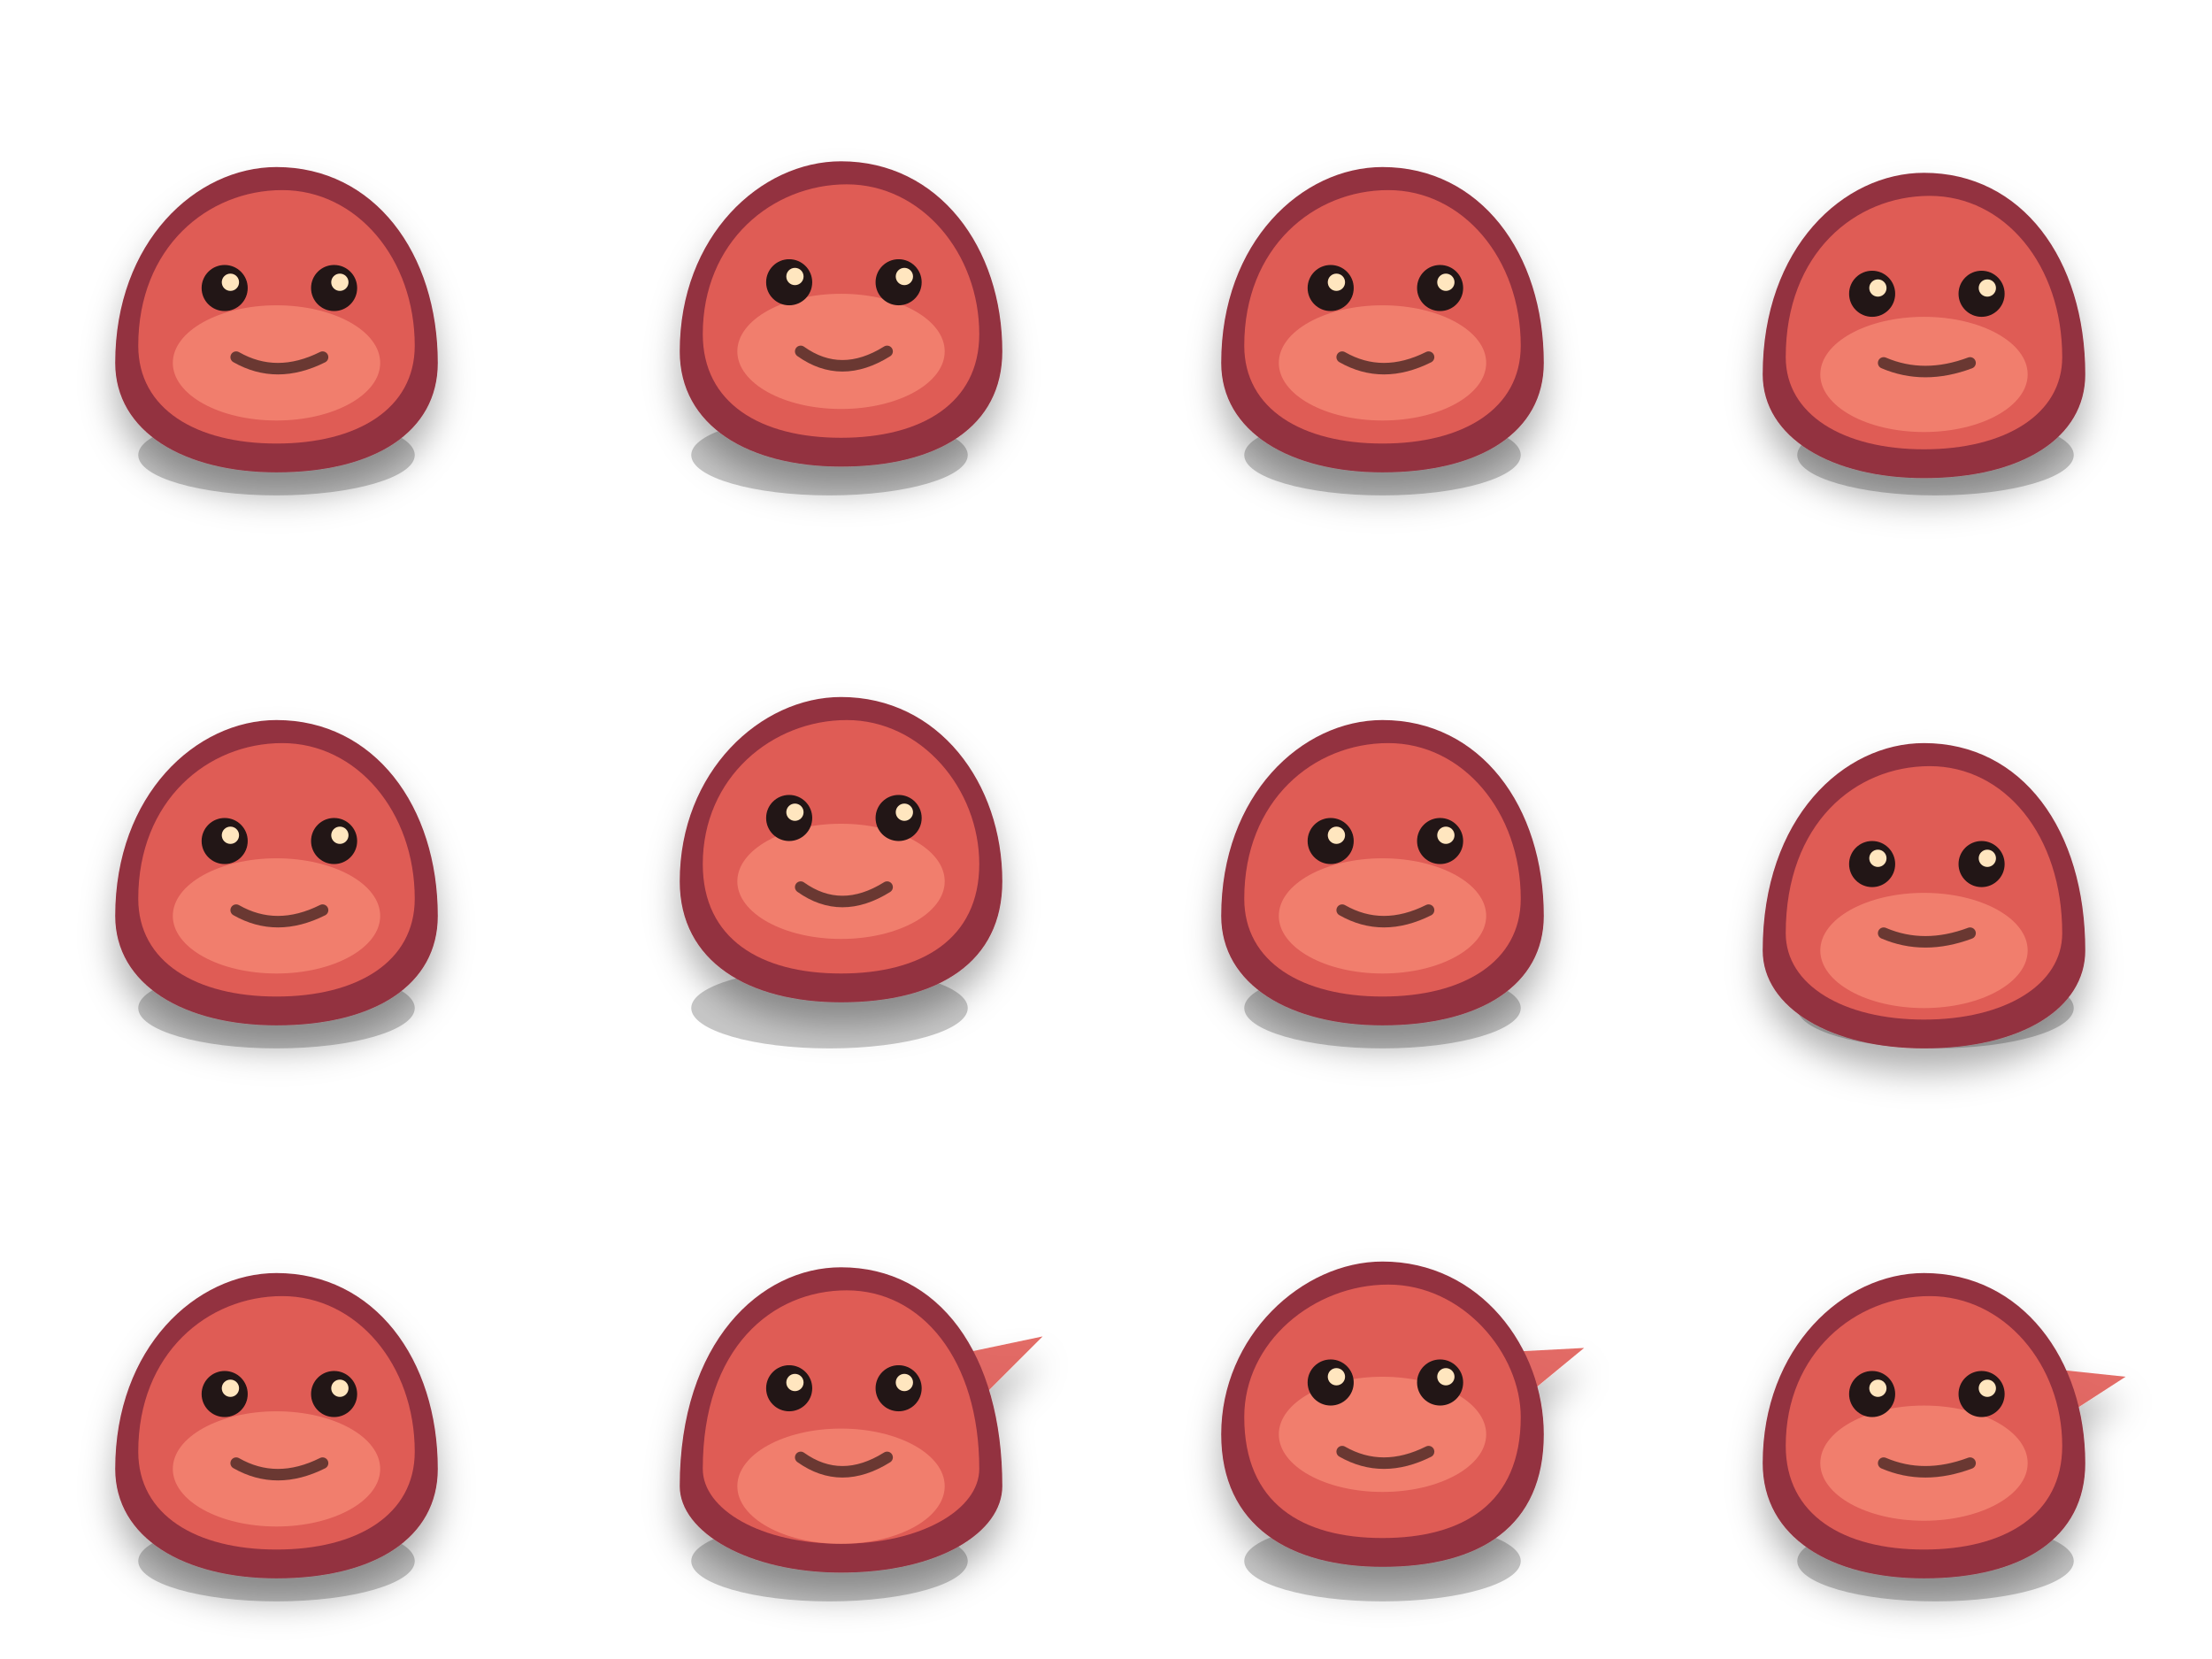
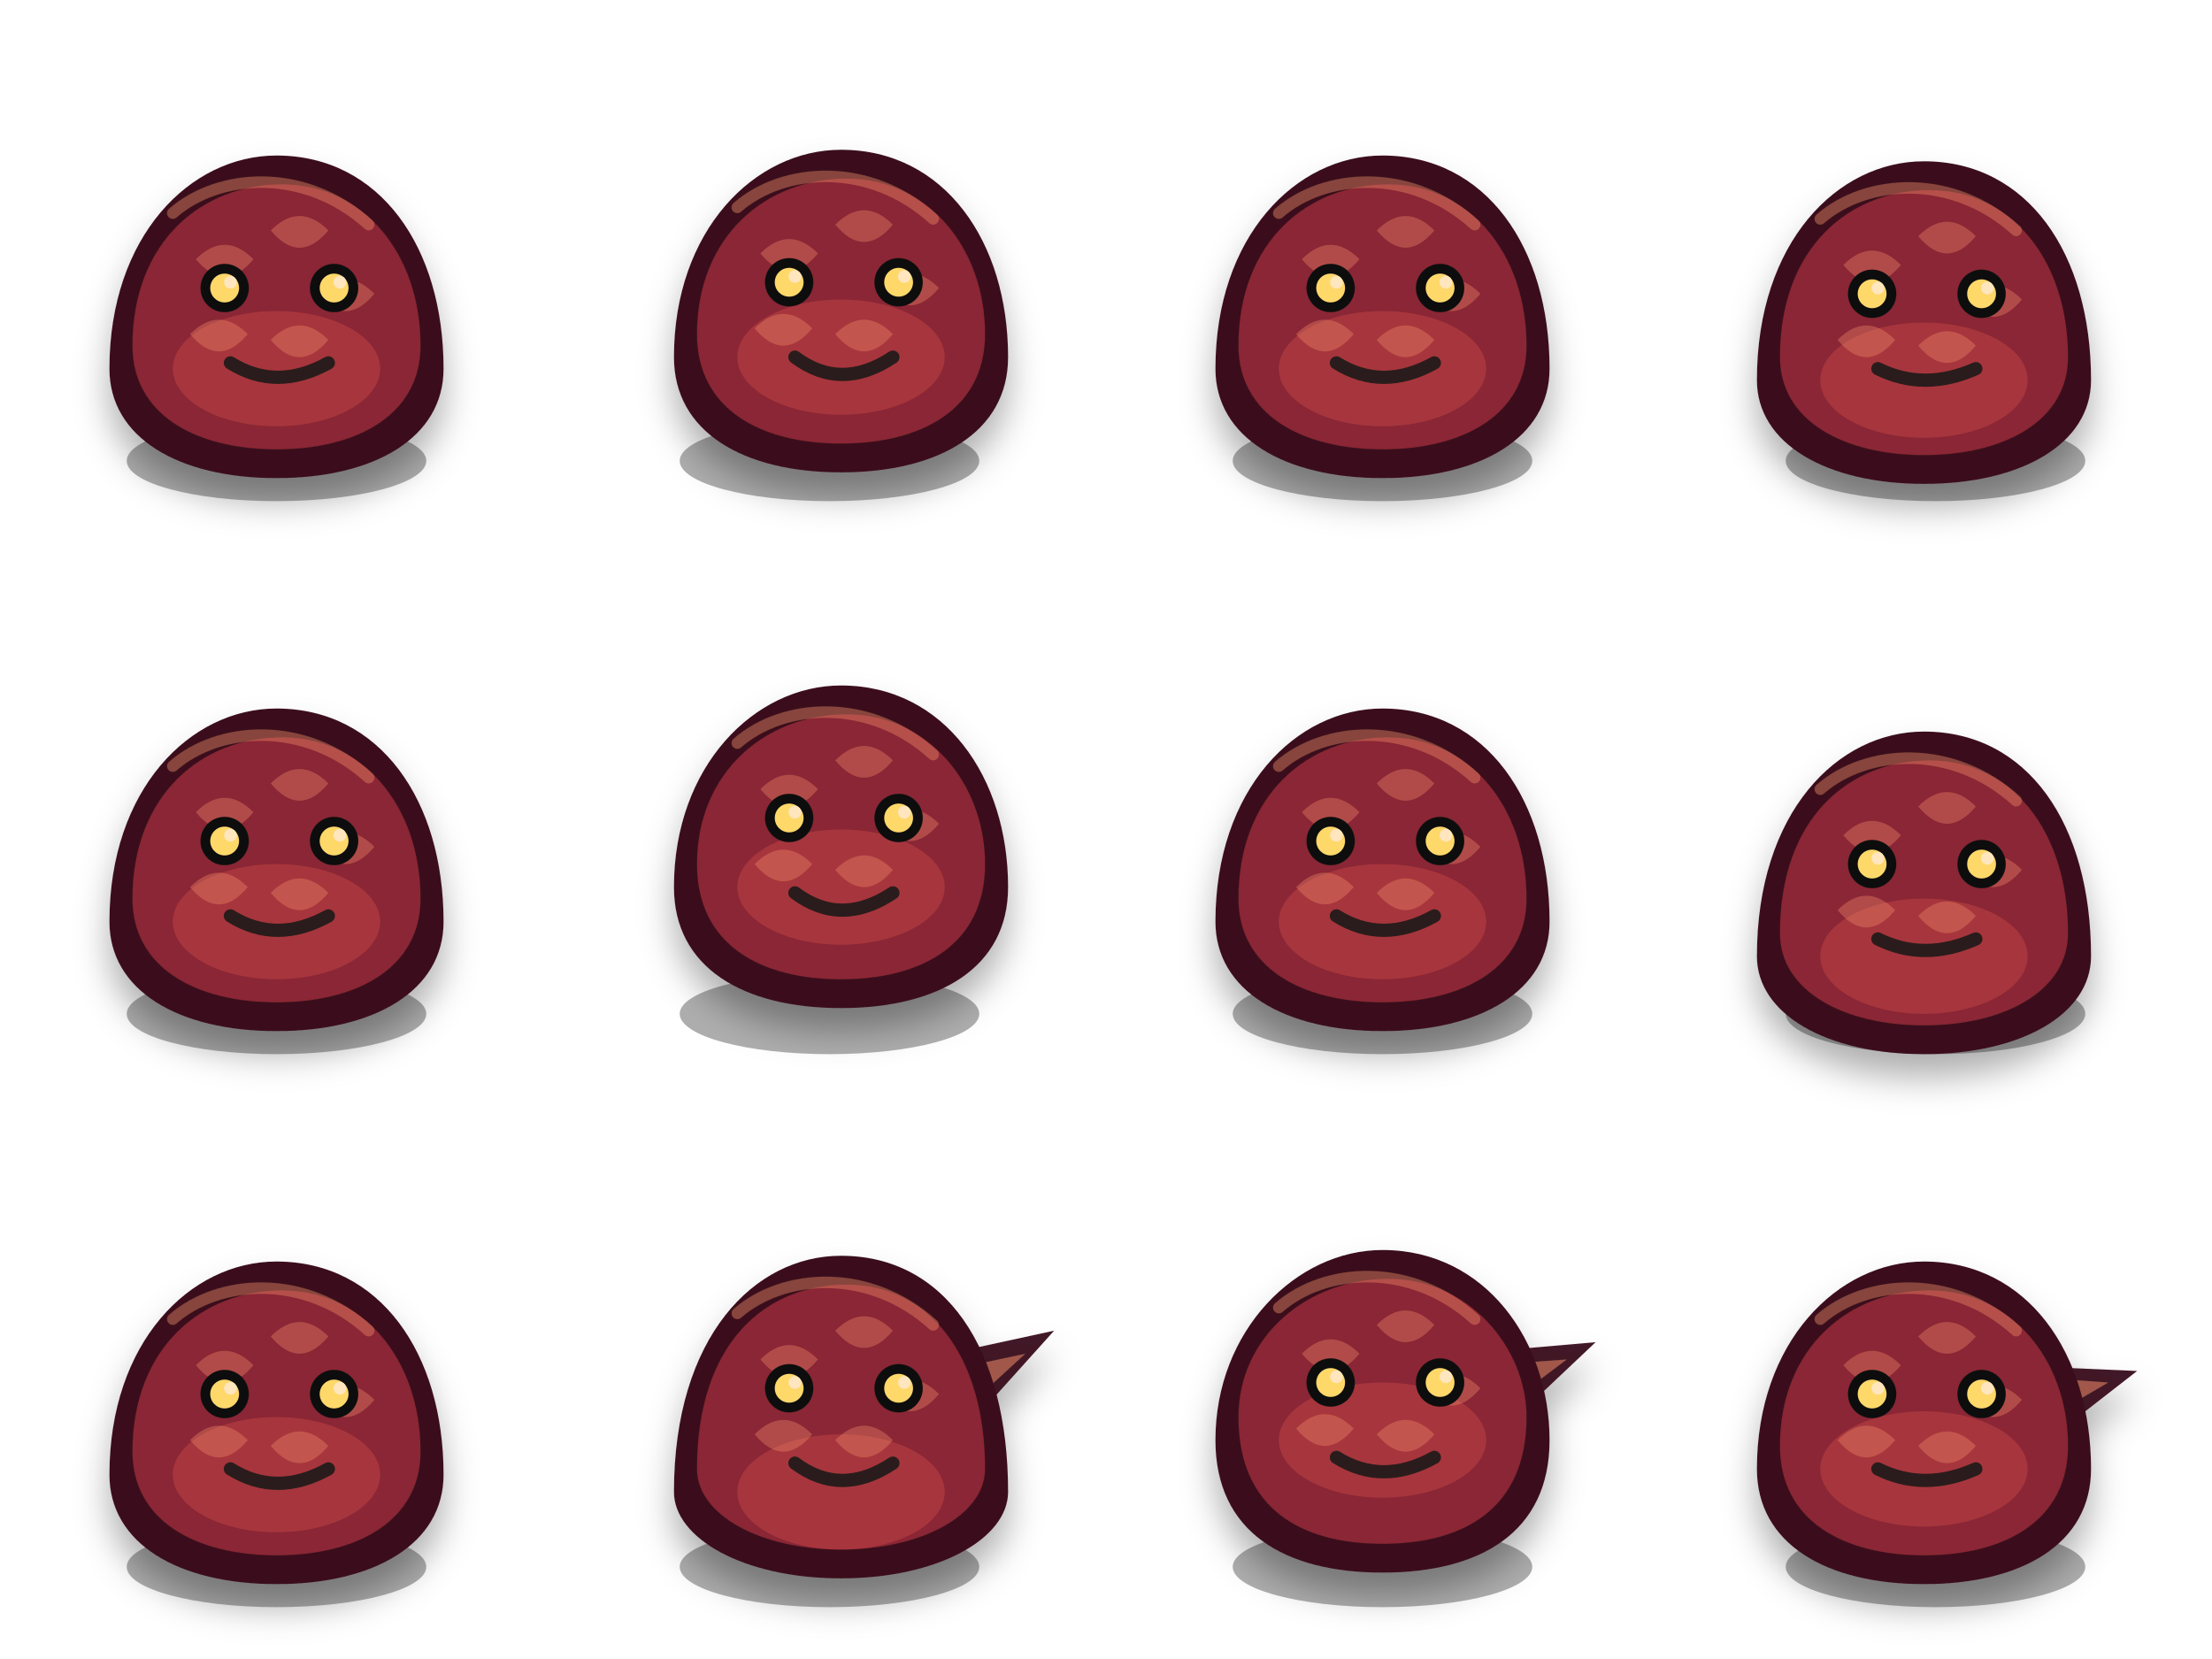
<svg xmlns="http://www.w3.org/2000/svg" width="512" height="384" viewBox="0 0 512 384" role="img" aria-label="红色史莱姆动作精灵表">
  <defs>
    <filter id="softShadow" x="-30%" y="-30%" width="160%" height="160%">
      <feDropShadow dx="0" dy="4" stdDeviation="3" flood-color="#000000" flood-opacity="0.32" />
    </filter>
+     <filter id="steelGlow" x="-40%" y="-40%" width="180%" height="180%">
+       <feDropShadow dx="0" dy="0" stdDeviation="2" flood-color="#67f4de" flood-opacity="0.58" />
+     </filter>
+     <linearGradient id="bladeSteel" x1="0" y1="0" x2="1" y2="1">
+       <stop offset="0" stop-color="#ffffff" />
+       <stop offset=".42" stop-color="#dff8ff" />
+       <stop offset="1" stop-color="#6e8591" />
+     </linearGradient>
+     <linearGradient id="blackSteel" x1="0" y1="0" x2="0" y2="1">
+       <stop offset="0" stop-color="#5b6873" />
+       <stop offset=".48" stop-color="#2c3640" />
+       <stop offset="1" stop-color="#12171f" />
+     </linearGradient>
  </defs>
  <g transform="translate(0 0) scale(1.333333)">
-     <ellipse cx="48" cy="79" rx="24" ry="7" fill="#000" opacity=".22" />
-     <g filter="url(#softShadow)" transform="translate(0 0)">
-       <path d="M20 63 C20 42 34 29 48 29 C65 29 76 44 76 63 C76 75 65 82 48 82 C32 82 20 75 20 63Z" fill="#93313f" />
-       <path d="M24 60 C24 43 36 33 49 33 C62 33 72 45 72 60 C72 71 62 77 48 77 C34 77 24 71 24 60Z" fill="#df5b55" />
-       <ellipse cx="48" cy="63" rx="18" ry="10" fill="#ff9b81" opacity=".55" />
-       <circle cx="39" cy="50" r="4" fill="#231414" />
-       <circle cx="58" cy="50" r="4" fill="#231414" />
-       <circle cx="40" cy="49" r="1.5" fill="#ffe6bf" />
-       <circle cx="59" cy="49" r="1.5" fill="#ffe6bf" />
-       <path d="M41 62 Q48 66 56 62" fill="none" stroke="#231414" stroke-width="2" stroke-linecap="round" opacity=".65" />
+     <ellipse cx="48" cy="80" rx="26" ry="7" fill="#000" opacity=".32" />
+     <g filter="url(#softShadow)" transform="translate(0 0)">
+       <path d="M19 64 C19 41 33 27 48 27 C66 27 77 43 77 64 C77 76 65 83 48 83 C31 83 19 76 19 64Z" fill="#3a111b" />
+       <path d="M23 60 C23 42 35 32 49 32 C63 32 73 44 73 60 C73 72 62 78 48 78 C34 78 23 72 23 60Z" fill="#8a2634" />
+       <ellipse cx="48" cy="64" rx="18" ry="10" fill="#c84845" opacity=".46" />
+       <path d="M34 45 q5 -5 10 0 q-5 6 -10 0ZM47 40 q5 -5 10 0 q-5 6 -10 0ZM55 51 q5 -5 10 0 q-5 6 -10 0ZM33 58 q5 -5 10 0 q-5 6 -10 0ZM47 59 q5 -5 10 0 q-5 6 -10 0Z" fill="#f08a68" opacity=".38" />
+       <path d="M30 37 C38 30 53 29 64 39" fill="none" stroke="#f08a68" stroke-width="2" stroke-linecap="round" opacity=".42" />
+       <circle cx="39" cy="50" r="4.2" fill="#111" />
+       <circle cx="58" cy="50" r="4.2" fill="#111" />
+       <circle cx="39" cy="50" r="2.5" fill="#ffd86b" />
+       <circle cx="58" cy="50" r="2.5" fill="#ffd86b" />
+       <circle cx="40" cy="49" r="1.1" fill="#ffe6bf" />
+       <circle cx="59" cy="49" r="1.1" fill="#ffe6bf" />
+       <path d="M40 63 Q48 68 57 63" fill="none" stroke="#0d1712" stroke-width="2.3" stroke-linecap="round" opacity=".82" />
    </g>
  </g>
  <g transform="translate(128 0) scale(1.333333)">
-     <ellipse cx="48" cy="79" rx="24" ry="7" fill="#000" opacity=".22" />
+     <ellipse cx="48" cy="80" rx="26" ry="7" fill="#000" opacity=".32" />
    <g filter="url(#softShadow)" transform="translate(2 -1)">
-       <path d="M20 62 C20 42 34 29 48 29 C65 29 76 44 76 62 C76 75 65 82 48 82 C32 82 20 75 20 62Z" fill="#93313f" />
-       <path d="M24 59 C24 43 36 33 49 33 C62 33 72 45 72 59 C72 71 62 77 48 77 C34 77 24 71 24 59Z" fill="#df5b55" />
-       <ellipse cx="48" cy="62" rx="18" ry="10" fill="#ff9b81" opacity=".55" />
-       <circle cx="39" cy="50" r="4" fill="#231414" />
-       <circle cx="58" cy="50" r="4" fill="#231414" />
-       <circle cx="40" cy="49" r="1.5" fill="#ffe6bf" />
-       <circle cx="59" cy="49" r="1.5" fill="#ffe6bf" />
-       <path d="M41 62 Q48 67 56 62" fill="none" stroke="#231414" stroke-width="2" stroke-linecap="round" opacity=".65" />
+       <path d="M19 63 C19 41 33 27 48 27 C66 27 77 43 77 63 C77 76 65 83 48 83 C31 83 19 76 19 63Z" fill="#3a111b" />
+       <path d="M23 59 C23 42 35 32 49 32 C63 32 73 44 73 59 C73 72 62 78 48 78 C34 78 23 72 23 59Z" fill="#8a2634" />
+       <ellipse cx="48" cy="63" rx="18" ry="10" fill="#c84845" opacity=".46" />
+       <path d="M34 45 q5 -5 10 0 q-5 6 -10 0ZM47 40 q5 -5 10 0 q-5 6 -10 0ZM55 51 q5 -5 10 0 q-5 6 -10 0ZM33 58 q5 -5 10 0 q-5 6 -10 0ZM47 59 q5 -5 10 0 q-5 6 -10 0Z" fill="#f08a68" opacity=".38" />
+       <path d="M30 37 C38 30 53 29 64 39" fill="none" stroke="#f08a68" stroke-width="2" stroke-linecap="round" opacity=".42" />
+       <circle cx="39" cy="50" r="4.2" fill="#111" />
+       <circle cx="58" cy="50" r="4.2" fill="#111" />
+       <circle cx="39" cy="50" r="2.5" fill="#ffd86b" />
+       <circle cx="58" cy="50" r="2.5" fill="#ffd86b" />
+       <circle cx="40" cy="49" r="1.1" fill="#ffe6bf" />
+       <circle cx="59" cy="49" r="1.1" fill="#ffe6bf" />
+       <path d="M40 63 Q48 69 57 63" fill="none" stroke="#0d1712" stroke-width="2.3" stroke-linecap="round" opacity=".82" />
    </g>
  </g>
  <g transform="translate(256 0) scale(1.333333)">
-     <ellipse cx="48" cy="79" rx="24" ry="7" fill="#000" opacity=".22" />
-     <g filter="url(#softShadow)" transform="translate(0 0)">
-       <path d="M20 63 C20 42 34 29 48 29 C65 29 76 44 76 63 C76 75 65 82 48 82 C32 82 20 75 20 63Z" fill="#93313f" />
-       <path d="M24 60 C24 43 36 33 49 33 C62 33 72 45 72 60 C72 71 62 77 48 77 C34 77 24 71 24 60Z" fill="#df5b55" />
-       <ellipse cx="48" cy="63" rx="18" ry="10" fill="#ff9b81" opacity=".55" />
-       <circle cx="39" cy="50" r="4" fill="#231414" />
-       <circle cx="58" cy="50" r="4" fill="#231414" />
-       <circle cx="40" cy="49" r="1.5" fill="#ffe6bf" />
-       <circle cx="59" cy="49" r="1.5" fill="#ffe6bf" />
-       <path d="M41 62 Q48 66 56 62" fill="none" stroke="#231414" stroke-width="2" stroke-linecap="round" opacity=".65" />
+     <ellipse cx="48" cy="80" rx="26" ry="7" fill="#000" opacity=".32" />
+     <g filter="url(#softShadow)" transform="translate(0 0)">
+       <path d="M19 64 C19 41 33 27 48 27 C66 27 77 43 77 64 C77 76 65 83 48 83 C31 83 19 76 19 64Z" fill="#3a111b" />
+       <path d="M23 60 C23 42 35 32 49 32 C63 32 73 44 73 60 C73 72 62 78 48 78 C34 78 23 72 23 60Z" fill="#8a2634" />
+       <ellipse cx="48" cy="64" rx="18" ry="10" fill="#c84845" opacity=".46" />
+       <path d="M34 45 q5 -5 10 0 q-5 6 -10 0ZM47 40 q5 -5 10 0 q-5 6 -10 0ZM55 51 q5 -5 10 0 q-5 6 -10 0ZM33 58 q5 -5 10 0 q-5 6 -10 0ZM47 59 q5 -5 10 0 q-5 6 -10 0Z" fill="#f08a68" opacity=".38" />
+       <path d="M30 37 C38 30 53 29 64 39" fill="none" stroke="#f08a68" stroke-width="2" stroke-linecap="round" opacity=".42" />
+       <circle cx="39" cy="50" r="4.2" fill="#111" />
+       <circle cx="58" cy="50" r="4.2" fill="#111" />
+       <circle cx="39" cy="50" r="2.5" fill="#ffd86b" />
+       <circle cx="58" cy="50" r="2.5" fill="#ffd86b" />
+       <circle cx="40" cy="49" r="1.1" fill="#ffe6bf" />
+       <circle cx="59" cy="49" r="1.1" fill="#ffe6bf" />
+       <path d="M40 63 Q48 68 57 63" fill="none" stroke="#0d1712" stroke-width="2.3" stroke-linecap="round" opacity=".82" />
    </g>
  </g>
  <g transform="translate(384 0) scale(1.333333)">
-     <ellipse cx="48" cy="79" rx="24" ry="7" fill="#000" opacity=".22" />
+     <ellipse cx="48" cy="80" rx="26" ry="7" fill="#000" opacity=".32" />
    <g filter="url(#softShadow)" transform="translate(-2 1)">
-       <path d="M20 64 C20 42 34 29 48 29 C65 29 76 44 76 64 C76 75 65 82 48 82 C32 82 20 75 20 64Z" fill="#93313f" />
-       <path d="M24 61 C24 43 36 33 49 33 C62 33 72 45 72 61 C72 71 62 77 48 77 C34 77 24 71 24 61Z" fill="#df5b55" />
-       <ellipse cx="48" cy="64" rx="18" ry="10" fill="#ff9b81" opacity=".55" />
-       <circle cx="39" cy="50" r="4" fill="#231414" />
-       <circle cx="58" cy="50" r="4" fill="#231414" />
-       <circle cx="40" cy="49" r="1.5" fill="#ffe6bf" />
-       <circle cx="59" cy="49" r="1.5" fill="#ffe6bf" />
-       <path d="M41 62 Q48 65 56 62" fill="none" stroke="#231414" stroke-width="2" stroke-linecap="round" opacity=".65" />
+       <path d="M19 65 C19 41 33 27 48 27 C66 27 77 43 77 65 C77 76 65 83 48 83 C31 83 19 76 19 65Z" fill="#3a111b" />
+       <path d="M23 61 C23 42 35 32 49 32 C63 32 73 44 73 61 C73 72 62 78 48 78 C34 78 23 72 23 61Z" fill="#8a2634" />
+       <ellipse cx="48" cy="65" rx="18" ry="10" fill="#c84845" opacity=".46" />
+       <path d="M34 45 q5 -5 10 0 q-5 6 -10 0ZM47 40 q5 -5 10 0 q-5 6 -10 0ZM55 51 q5 -5 10 0 q-5 6 -10 0ZM33 58 q5 -5 10 0 q-5 6 -10 0ZM47 59 q5 -5 10 0 q-5 6 -10 0Z" fill="#f08a68" opacity=".38" />
+       <path d="M30 37 C38 30 53 29 64 39" fill="none" stroke="#f08a68" stroke-width="2" stroke-linecap="round" opacity=".42" />
+       <circle cx="39" cy="50" r="4.2" fill="#111" />
+       <circle cx="58" cy="50" r="4.2" fill="#111" />
+       <circle cx="39" cy="50" r="2.5" fill="#ffd86b" />
+       <circle cx="58" cy="50" r="2.5" fill="#ffd86b" />
+       <circle cx="40" cy="49" r="1.1" fill="#ffe6bf" />
+       <circle cx="59" cy="49" r="1.1" fill="#ffe6bf" />
+       <path d="M40 63 Q48 67 57 63" fill="none" stroke="#0d1712" stroke-width="2.3" stroke-linecap="round" opacity=".82" />
    </g>
  </g>
  <g transform="translate(0 128) scale(1.333333)">
-     <ellipse cx="48" cy="79" rx="24" ry="7" fill="#000" opacity=".22" />
-     <g filter="url(#softShadow)" transform="translate(0 0)">
-       <path d="M20 63 C20 42 34 29 48 29 C65 29 76 44 76 63 C76 75 65 82 48 82 C32 82 20 75 20 63Z" fill="#93313f" />
-       <path d="M24 60 C24 43 36 33 49 33 C62 33 72 45 72 60 C72 71 62 77 48 77 C34 77 24 71 24 60Z" fill="#df5b55" />
-       <ellipse cx="48" cy="63" rx="18" ry="10" fill="#ff9b81" opacity=".55" />
-       <circle cx="39" cy="50" r="4" fill="#231414" />
-       <circle cx="58" cy="50" r="4" fill="#231414" />
-       <circle cx="40" cy="49" r="1.5" fill="#ffe6bf" />
-       <circle cx="59" cy="49" r="1.5" fill="#ffe6bf" />
-       <path d="M41 62 Q48 66 56 62" fill="none" stroke="#231414" stroke-width="2" stroke-linecap="round" opacity=".65" />
+     <ellipse cx="48" cy="80" rx="26" ry="7" fill="#000" opacity=".32" />
+     <g filter="url(#softShadow)" transform="translate(0 0)">
+       <path d="M19 64 C19 41 33 27 48 27 C66 27 77 43 77 64 C77 76 65 83 48 83 C31 83 19 76 19 64Z" fill="#3a111b" />
+       <path d="M23 60 C23 42 35 32 49 32 C63 32 73 44 73 60 C73 72 62 78 48 78 C34 78 23 72 23 60Z" fill="#8a2634" />
+       <ellipse cx="48" cy="64" rx="18" ry="10" fill="#c84845" opacity=".46" />
+       <path d="M34 45 q5 -5 10 0 q-5 6 -10 0ZM47 40 q5 -5 10 0 q-5 6 -10 0ZM55 51 q5 -5 10 0 q-5 6 -10 0ZM33 58 q5 -5 10 0 q-5 6 -10 0ZM47 59 q5 -5 10 0 q-5 6 -10 0Z" fill="#f08a68" opacity=".38" />
+       <path d="M30 37 C38 30 53 29 64 39" fill="none" stroke="#f08a68" stroke-width="2" stroke-linecap="round" opacity=".42" />
+       <circle cx="39" cy="50" r="4.2" fill="#111" />
+       <circle cx="58" cy="50" r="4.2" fill="#111" />
+       <circle cx="39" cy="50" r="2.5" fill="#ffd86b" />
+       <circle cx="58" cy="50" r="2.5" fill="#ffd86b" />
+       <circle cx="40" cy="49" r="1.1" fill="#ffe6bf" />
+       <circle cx="59" cy="49" r="1.1" fill="#ffe6bf" />
+       <path d="M40 63 Q48 68 57 63" fill="none" stroke="#0d1712" stroke-width="2.3" stroke-linecap="round" opacity=".82" />
    </g>
  </g>
  <g transform="translate(128 128) scale(1.333333)">
-     <ellipse cx="48" cy="79" rx="24" ry="7" fill="#000" opacity=".22" />
+     <ellipse cx="48" cy="80" rx="26" ry="7" fill="#000" opacity=".32" />
    <g filter="url(#softShadow)" transform="translate(2 -4)">
-       <path d="M20 61 C20 42 34 29 48 29 C65 29 76 44 76 61 C76 75 65 82 48 82 C32 82 20 75 20 61Z" fill="#93313f" />
-       <path d="M24 58 C24 43 36 33 49 33 C62 33 72 45 72 58 C72 71 62 77 48 77 C34 77 24 71 24 58Z" fill="#df5b55" />
-       <ellipse cx="48" cy="61" rx="18" ry="10" fill="#ff9b81" opacity=".55" />
-       <circle cx="39" cy="50" r="4" fill="#231414" />
-       <circle cx="58" cy="50" r="4" fill="#231414" />
-       <circle cx="40" cy="49" r="1.5" fill="#ffe6bf" />
-       <circle cx="59" cy="49" r="1.5" fill="#ffe6bf" />
-       <path d="M41 62 Q48 67 56 62" fill="none" stroke="#231414" stroke-width="2" stroke-linecap="round" opacity=".65" />
+       <path d="M19 62 C19 41 33 27 48 27 C66 27 77 43 77 62 C77 76 65 83 48 83 C31 83 19 76 19 62Z" fill="#3a111b" />
+       <path d="M23 58 C23 42 35 32 49 32 C63 32 73 44 73 58 C73 72 62 78 48 78 C34 78 23 72 23 58Z" fill="#8a2634" />
+       <ellipse cx="48" cy="62" rx="18" ry="10" fill="#c84845" opacity=".46" />
+       <path d="M34 45 q5 -5 10 0 q-5 6 -10 0ZM47 40 q5 -5 10 0 q-5 6 -10 0ZM55 51 q5 -5 10 0 q-5 6 -10 0ZM33 58 q5 -5 10 0 q-5 6 -10 0ZM47 59 q5 -5 10 0 q-5 6 -10 0Z" fill="#f08a68" opacity=".38" />
+       <path d="M30 37 C38 30 53 29 64 39" fill="none" stroke="#f08a68" stroke-width="2" stroke-linecap="round" opacity=".42" />
+       <circle cx="39" cy="50" r="4.2" fill="#111" />
+       <circle cx="58" cy="50" r="4.2" fill="#111" />
+       <circle cx="39" cy="50" r="2.5" fill="#ffd86b" />
+       <circle cx="58" cy="50" r="2.5" fill="#ffd86b" />
+       <circle cx="40" cy="49" r="1.1" fill="#ffe6bf" />
+       <circle cx="59" cy="49" r="1.1" fill="#ffe6bf" />
+       <path d="M40 63 Q48 69 57 63" fill="none" stroke="#0d1712" stroke-width="2.3" stroke-linecap="round" opacity=".82" />
    </g>
  </g>
  <g transform="translate(256 128) scale(1.333333)">
-     <ellipse cx="48" cy="79" rx="24" ry="7" fill="#000" opacity=".22" />
-     <g filter="url(#softShadow)" transform="translate(0 0)">
-       <path d="M20 63 C20 42 34 29 48 29 C65 29 76 44 76 63 C76 75 65 82 48 82 C32 82 20 75 20 63Z" fill="#93313f" />
-       <path d="M24 60 C24 43 36 33 49 33 C62 33 72 45 72 60 C72 71 62 77 48 77 C34 77 24 71 24 60Z" fill="#df5b55" />
-       <ellipse cx="48" cy="63" rx="18" ry="10" fill="#ff9b81" opacity=".55" />
-       <circle cx="39" cy="50" r="4" fill="#231414" />
-       <circle cx="58" cy="50" r="4" fill="#231414" />
-       <circle cx="40" cy="49" r="1.5" fill="#ffe6bf" />
-       <circle cx="59" cy="49" r="1.5" fill="#ffe6bf" />
-       <path d="M41 62 Q48 66 56 62" fill="none" stroke="#231414" stroke-width="2" stroke-linecap="round" opacity=".65" />
+     <ellipse cx="48" cy="80" rx="26" ry="7" fill="#000" opacity=".32" />
+     <g filter="url(#softShadow)" transform="translate(0 0)">
+       <path d="M19 64 C19 41 33 27 48 27 C66 27 77 43 77 64 C77 76 65 83 48 83 C31 83 19 76 19 64Z" fill="#3a111b" />
+       <path d="M23 60 C23 42 35 32 49 32 C63 32 73 44 73 60 C73 72 62 78 48 78 C34 78 23 72 23 60Z" fill="#8a2634" />
+       <ellipse cx="48" cy="64" rx="18" ry="10" fill="#c84845" opacity=".46" />
+       <path d="M34 45 q5 -5 10 0 q-5 6 -10 0ZM47 40 q5 -5 10 0 q-5 6 -10 0ZM55 51 q5 -5 10 0 q-5 6 -10 0ZM33 58 q5 -5 10 0 q-5 6 -10 0ZM47 59 q5 -5 10 0 q-5 6 -10 0Z" fill="#f08a68" opacity=".38" />
+       <path d="M30 37 C38 30 53 29 64 39" fill="none" stroke="#f08a68" stroke-width="2" stroke-linecap="round" opacity=".42" />
+       <circle cx="39" cy="50" r="4.2" fill="#111" />
+       <circle cx="58" cy="50" r="4.2" fill="#111" />
+       <circle cx="39" cy="50" r="2.5" fill="#ffd86b" />
+       <circle cx="58" cy="50" r="2.5" fill="#ffd86b" />
+       <circle cx="40" cy="49" r="1.1" fill="#ffe6bf" />
+       <circle cx="59" cy="49" r="1.1" fill="#ffe6bf" />
+       <path d="M40 63 Q48 68 57 63" fill="none" stroke="#0d1712" stroke-width="2.3" stroke-linecap="round" opacity=".82" />
    </g>
  </g>
  <g transform="translate(384 128) scale(1.333333)">
-     <ellipse cx="48" cy="79" rx="24" ry="7" fill="#000" opacity=".22" />
+     <ellipse cx="48" cy="80" rx="26" ry="7" fill="#000" opacity=".32" />
    <g filter="url(#softShadow)" transform="translate(-2 4)">
-       <path d="M20 65 C20 42 34 29 48 29 C65 29 76 44 76 65 C76 75 65 82 48 82 C32 82 20 75 20 65Z" fill="#93313f" />
-       <path d="M24 62 C24 43 36 33 49 33 C62 33 72 45 72 62 C72 71 62 77 48 77 C34 77 24 71 24 62Z" fill="#df5b55" />
-       <ellipse cx="48" cy="65" rx="18" ry="10" fill="#ff9b81" opacity=".55" />
-       <circle cx="39" cy="50" r="4" fill="#231414" />
-       <circle cx="58" cy="50" r="4" fill="#231414" />
-       <circle cx="40" cy="49" r="1.5" fill="#ffe6bf" />
-       <circle cx="59" cy="49" r="1.5" fill="#ffe6bf" />
-       <path d="M41 62 Q48 65 56 62" fill="none" stroke="#231414" stroke-width="2" stroke-linecap="round" opacity=".65" />
+       <path d="M19 66 C19 41 33 27 48 27 C66 27 77 43 77 66 C77 76 65 83 48 83 C31 83 19 76 19 66Z" fill="#3a111b" />
+       <path d="M23 62 C23 42 35 32 49 32 C63 32 73 44 73 62 C73 72 62 78 48 78 C34 78 23 72 23 62Z" fill="#8a2634" />
+       <ellipse cx="48" cy="66" rx="18" ry="10" fill="#c84845" opacity=".46" />
+       <path d="M34 45 q5 -5 10 0 q-5 6 -10 0ZM47 40 q5 -5 10 0 q-5 6 -10 0ZM55 51 q5 -5 10 0 q-5 6 -10 0ZM33 58 q5 -5 10 0 q-5 6 -10 0ZM47 59 q5 -5 10 0 q-5 6 -10 0Z" fill="#f08a68" opacity=".38" />
+       <path d="M30 37 C38 30 53 29 64 39" fill="none" stroke="#f08a68" stroke-width="2" stroke-linecap="round" opacity=".42" />
+       <circle cx="39" cy="50" r="4.2" fill="#111" />
+       <circle cx="58" cy="50" r="4.2" fill="#111" />
+       <circle cx="39" cy="50" r="2.5" fill="#ffd86b" />
+       <circle cx="58" cy="50" r="2.5" fill="#ffd86b" />
+       <circle cx="40" cy="49" r="1.1" fill="#ffe6bf" />
+       <circle cx="59" cy="49" r="1.1" fill="#ffe6bf" />
+       <path d="M40 63 Q48 67 57 63" fill="none" stroke="#0d1712" stroke-width="2.3" stroke-linecap="round" opacity=".82" />
    </g>
  </g>
  <g transform="translate(0 256) scale(1.333333)">
-     <ellipse cx="48" cy="79" rx="24" ry="7" fill="#000" opacity=".22" />
-     <g filter="url(#softShadow)" transform="translate(0 0)">
-       <path d="M20 63 C20 42 34 29 48 29 C65 29 76 44 76 63 C76 75 65 82 48 82 C32 82 20 75 20 63Z" fill="#93313f" />
-       <path d="M24 60 C24 43 36 33 49 33 C62 33 72 45 72 60 C72 71 62 77 48 77 C34 77 24 71 24 60Z" fill="#df5b55" />
-       <ellipse cx="48" cy="63" rx="18" ry="10" fill="#ff9b81" opacity=".55" />
-       <circle cx="39" cy="50" r="4" fill="#231414" />
-       <circle cx="58" cy="50" r="4" fill="#231414" />
-       <circle cx="40" cy="49" r="1.5" fill="#ffe6bf" />
-       <circle cx="59" cy="49" r="1.5" fill="#ffe6bf" />
-       <path d="M41 62 Q48 66 56 62" fill="none" stroke="#231414" stroke-width="2" stroke-linecap="round" opacity=".65" />
+     <ellipse cx="48" cy="80" rx="26" ry="7" fill="#000" opacity=".32" />
+     <g filter="url(#softShadow)" transform="translate(0 0)">
+       <path d="M19 64 C19 41 33 27 48 27 C66 27 77 43 77 64 C77 76 65 83 48 83 C31 83 19 76 19 64Z" fill="#3a111b" />
+       <path d="M23 60 C23 42 35 32 49 32 C63 32 73 44 73 60 C73 72 62 78 48 78 C34 78 23 72 23 60Z" fill="#8a2634" />
+       <ellipse cx="48" cy="64" rx="18" ry="10" fill="#c84845" opacity=".46" />
+       <path d="M34 45 q5 -5 10 0 q-5 6 -10 0ZM47 40 q5 -5 10 0 q-5 6 -10 0ZM55 51 q5 -5 10 0 q-5 6 -10 0ZM33 58 q5 -5 10 0 q-5 6 -10 0ZM47 59 q5 -5 10 0 q-5 6 -10 0Z" fill="#f08a68" opacity=".38" />
+       <path d="M30 37 C38 30 53 29 64 39" fill="none" stroke="#f08a68" stroke-width="2" stroke-linecap="round" opacity=".42" />
+       <circle cx="39" cy="50" r="4.2" fill="#111" />
+       <circle cx="58" cy="50" r="4.2" fill="#111" />
+       <circle cx="39" cy="50" r="2.5" fill="#ffd86b" />
+       <circle cx="58" cy="50" r="2.5" fill="#ffd86b" />
+       <circle cx="40" cy="49" r="1.1" fill="#ffe6bf" />
+       <circle cx="59" cy="49" r="1.1" fill="#ffe6bf" />
+       <path d="M40 63 Q48 68 57 63" fill="none" stroke="#0d1712" stroke-width="2.3" stroke-linecap="round" opacity=".82" />
    </g>
  </g>
  <g transform="translate(128 256) scale(1.333333)">
-     <ellipse cx="48" cy="79" rx="24" ry="7" fill="#000" opacity=".22" />
+     <ellipse cx="48" cy="80" rx="26" ry="7" fill="#000" opacity=".32" />
    <g filter="url(#softShadow)" transform="translate(2 -1)">
-       <path d="M64 45 L83 41 L66 58Z" fill="#df5b55" opacity=".9" />
-       <path d="M20 67 C20 42 34 29 48 29 C65 29 76 44 76 67 C76 75 65 82 48 82 C32 82 20 75 20 67Z" fill="#93313f" />
-       <path d="M24 64 C24 43 36 33 49 33 C62 33 72 45 72 64 C72 71 62 77 48 77 C34 77 24 71 24 64Z" fill="#df5b55" />
-       <ellipse cx="48" cy="67" rx="18" ry="10" fill="#ff9b81" opacity=".55" />
-       <circle cx="39" cy="50" r="4" fill="#231414" />
-       <circle cx="58" cy="50" r="4" fill="#231414" />
-       <circle cx="40" cy="49" r="1.5" fill="#ffe6bf" />
-       <circle cx="59" cy="49" r="1.5" fill="#ffe6bf" />
-       <path d="M41 62 Q48 67 56 62" fill="none" stroke="#231414" stroke-width="2" stroke-linecap="round" opacity=".65" />
+       <path d="M62 45 L85 40 L67 60Z" fill="#3a111b" opacity=".95" />
+       <path d="M66 47 L80 44 L68 55Z" fill="#f08a68" opacity=".55" />
+       <path d="M19 68 C19 41 33 27 48 27 C66 27 77 43 77 68 C77 76 65 83 48 83 C31 83 19 76 19 68Z" fill="#3a111b" />
+       <path d="M23 64 C23 42 35 32 49 32 C63 32 73 44 73 64 C73 72 62 78 48 78 C34 78 23 72 23 64Z" fill="#8a2634" />
+       <ellipse cx="48" cy="68" rx="18" ry="10" fill="#c84845" opacity=".46" />
+       <path d="M34 45 q5 -5 10 0 q-5 6 -10 0ZM47 40 q5 -5 10 0 q-5 6 -10 0ZM55 51 q5 -5 10 0 q-5 6 -10 0ZM33 58 q5 -5 10 0 q-5 6 -10 0ZM47 59 q5 -5 10 0 q-5 6 -10 0Z" fill="#f08a68" opacity=".38" />
+       <path d="M30 37 C38 30 53 29 64 39" fill="none" stroke="#f08a68" stroke-width="2" stroke-linecap="round" opacity=".42" />
+       <circle cx="39" cy="50" r="4.2" fill="#111" />
+       <circle cx="58" cy="50" r="4.2" fill="#111" />
+       <circle cx="39" cy="50" r="2.5" fill="#ffd86b" />
+       <circle cx="58" cy="50" r="2.5" fill="#ffd86b" />
+       <circle cx="40" cy="49" r="1.1" fill="#ffe6bf" />
+       <circle cx="59" cy="49" r="1.1" fill="#ffe6bf" />
+       <path d="M40 63 Q48 69 57 63" fill="none" stroke="#0d1712" stroke-width="2.3" stroke-linecap="round" opacity=".82" />
    </g>
  </g>
  <g transform="translate(256 256) scale(1.333333)">
-     <ellipse cx="48" cy="79" rx="24" ry="7" fill="#000" opacity=".22" />
+     <ellipse cx="48" cy="80" rx="26" ry="7" fill="#000" opacity=".32" />
    <g filter="url(#softShadow)" transform="translate(0 -2)">
-       <path d="M64 45 L83 44 L66 58Z" fill="#df5b55" opacity=".9" />
-       <path d="M20 59 C20 42 34 29 48 29 C65 29 76 44 76 59 C76 75 65 82 48 82 C32 82 20 75 20 59Z" fill="#93313f" />
-       <path d="M24 56 C24 43 36 33 49 33 C62 33 72 45 72 56 C72 71 62 77 48 77 C34 77 24 71 24 56Z" fill="#df5b55" />
-       <ellipse cx="48" cy="59" rx="18" ry="10" fill="#ff9b81" opacity=".55" />
-       <circle cx="39" cy="50" r="4" fill="#231414" />
-       <circle cx="58" cy="50" r="4" fill="#231414" />
-       <circle cx="40" cy="49" r="1.5" fill="#ffe6bf" />
-       <circle cx="59" cy="49" r="1.5" fill="#ffe6bf" />
-       <path d="M41 62 Q48 66 56 62" fill="none" stroke="#231414" stroke-width="2" stroke-linecap="round" opacity=".65" />
+       <path d="M62 45 L85 43 L67 60Z" fill="#3a111b" opacity=".95" />
+       <path d="M66 47 L80 46 L68 55Z" fill="#f08a68" opacity=".55" />
+       <path d="M19 60 C19 41 33 27 48 27 C66 27 77 43 77 60 C77 76 65 83 48 83 C31 83 19 76 19 60Z" fill="#3a111b" />
+       <path d="M23 56 C23 42 35 32 49 32 C63 32 73 44 73 56 C73 72 62 78 48 78 C34 78 23 72 23 56Z" fill="#8a2634" />
+       <ellipse cx="48" cy="60" rx="18" ry="10" fill="#c84845" opacity=".46" />
+       <path d="M34 45 q5 -5 10 0 q-5 6 -10 0ZM47 40 q5 -5 10 0 q-5 6 -10 0ZM55 51 q5 -5 10 0 q-5 6 -10 0ZM33 58 q5 -5 10 0 q-5 6 -10 0ZM47 59 q5 -5 10 0 q-5 6 -10 0Z" fill="#f08a68" opacity=".38" />
+       <path d="M30 37 C38 30 53 29 64 39" fill="none" stroke="#f08a68" stroke-width="2" stroke-linecap="round" opacity=".42" />
+       <circle cx="39" cy="50" r="4.2" fill="#111" />
+       <circle cx="58" cy="50" r="4.2" fill="#111" />
+       <circle cx="39" cy="50" r="2.5" fill="#ffd86b" />
+       <circle cx="58" cy="50" r="2.5" fill="#ffd86b" />
+       <circle cx="40" cy="49" r="1.1" fill="#ffe6bf" />
+       <circle cx="59" cy="49" r="1.1" fill="#ffe6bf" />
+       <path d="M40 63 Q48 68 57 63" fill="none" stroke="#0d1712" stroke-width="2.3" stroke-linecap="round" opacity=".82" />
    </g>
  </g>
  <g transform="translate(384 256) scale(1.333333)">
-     <ellipse cx="48" cy="79" rx="24" ry="7" fill="#000" opacity=".22" />
+     <ellipse cx="48" cy="80" rx="26" ry="7" fill="#000" opacity=".32" />
    <g filter="url(#softShadow)" transform="translate(-2 0)">
-       <path d="M64 45 L83 47 L66 58Z" fill="#df5b55" opacity=".9" />
-       <path d="M20 62 C20 42 34 29 48 29 C65 29 76 44 76 62 C76 75 65 82 48 82 C32 82 20 75 20 62Z" fill="#93313f" />
-       <path d="M24 59 C24 43 36 33 49 33 C62 33 72 45 72 59 C72 71 62 77 48 77 C34 77 24 71 24 59Z" fill="#df5b55" />
-       <ellipse cx="48" cy="62" rx="18" ry="10" fill="#ff9b81" opacity=".55" />
-       <circle cx="39" cy="50" r="4" fill="#231414" />
-       <circle cx="58" cy="50" r="4" fill="#231414" />
-       <circle cx="40" cy="49" r="1.5" fill="#ffe6bf" />
-       <circle cx="59" cy="49" r="1.5" fill="#ffe6bf" />
-       <path d="M41 62 Q48 65 56 62" fill="none" stroke="#231414" stroke-width="2" stroke-linecap="round" opacity=".65" />
+       <path d="M62 45 L85 46 L67 60Z" fill="#3a111b" opacity=".95" />
+       <path d="M66 47 L80 48 L68 55Z" fill="#f08a68" opacity=".55" />
+       <path d="M19 63 C19 41 33 27 48 27 C66 27 77 43 77 63 C77 76 65 83 48 83 C31 83 19 76 19 63Z" fill="#3a111b" />
+       <path d="M23 59 C23 42 35 32 49 32 C63 32 73 44 73 59 C73 72 62 78 48 78 C34 78 23 72 23 59Z" fill="#8a2634" />
+       <ellipse cx="48" cy="63" rx="18" ry="10" fill="#c84845" opacity=".46" />
+       <path d="M34 45 q5 -5 10 0 q-5 6 -10 0ZM47 40 q5 -5 10 0 q-5 6 -10 0ZM55 51 q5 -5 10 0 q-5 6 -10 0ZM33 58 q5 -5 10 0 q-5 6 -10 0ZM47 59 q5 -5 10 0 q-5 6 -10 0Z" fill="#f08a68" opacity=".38" />
+       <path d="M30 37 C38 30 53 29 64 39" fill="none" stroke="#f08a68" stroke-width="2" stroke-linecap="round" opacity=".42" />
+       <circle cx="39" cy="50" r="4.2" fill="#111" />
+       <circle cx="58" cy="50" r="4.2" fill="#111" />
+       <circle cx="39" cy="50" r="2.5" fill="#ffd86b" />
+       <circle cx="58" cy="50" r="2.5" fill="#ffd86b" />
+       <circle cx="40" cy="49" r="1.1" fill="#ffe6bf" />
+       <circle cx="59" cy="49" r="1.1" fill="#ffe6bf" />
+       <path d="M40 63 Q48 67 57 63" fill="none" stroke="#0d1712" stroke-width="2.3" stroke-linecap="round" opacity=".82" />
    </g>
  </g>
</svg>
